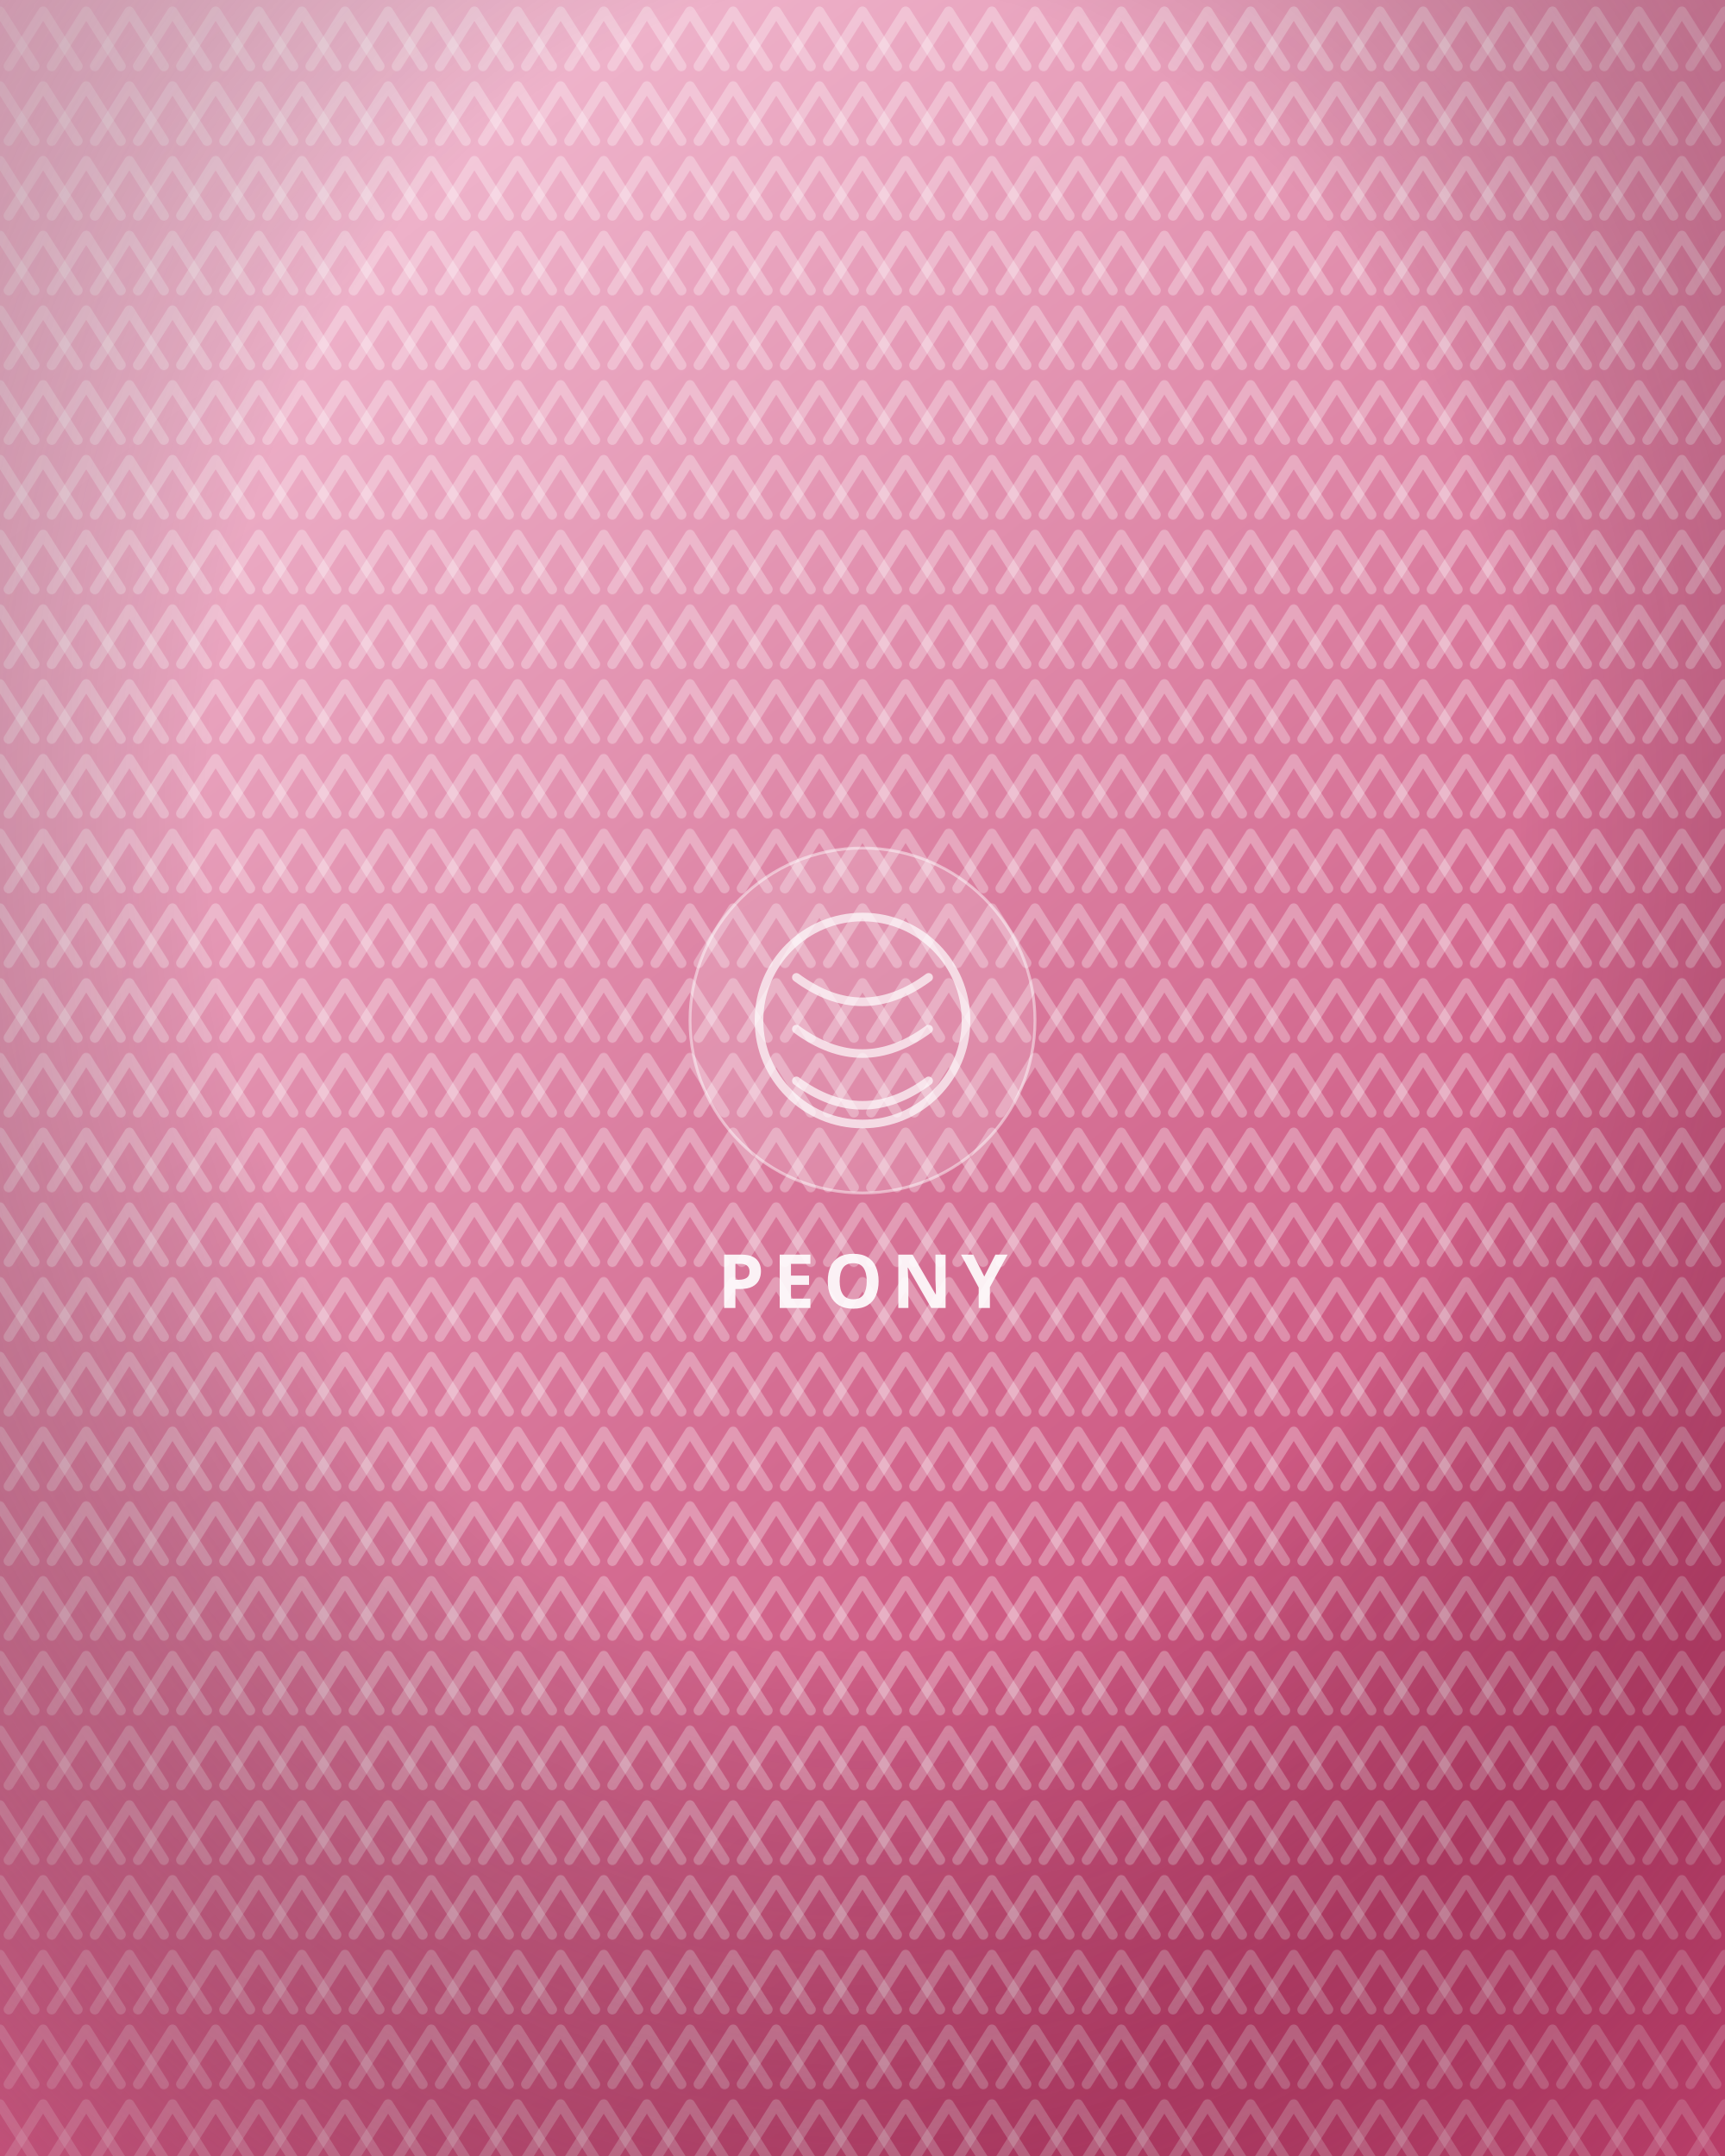
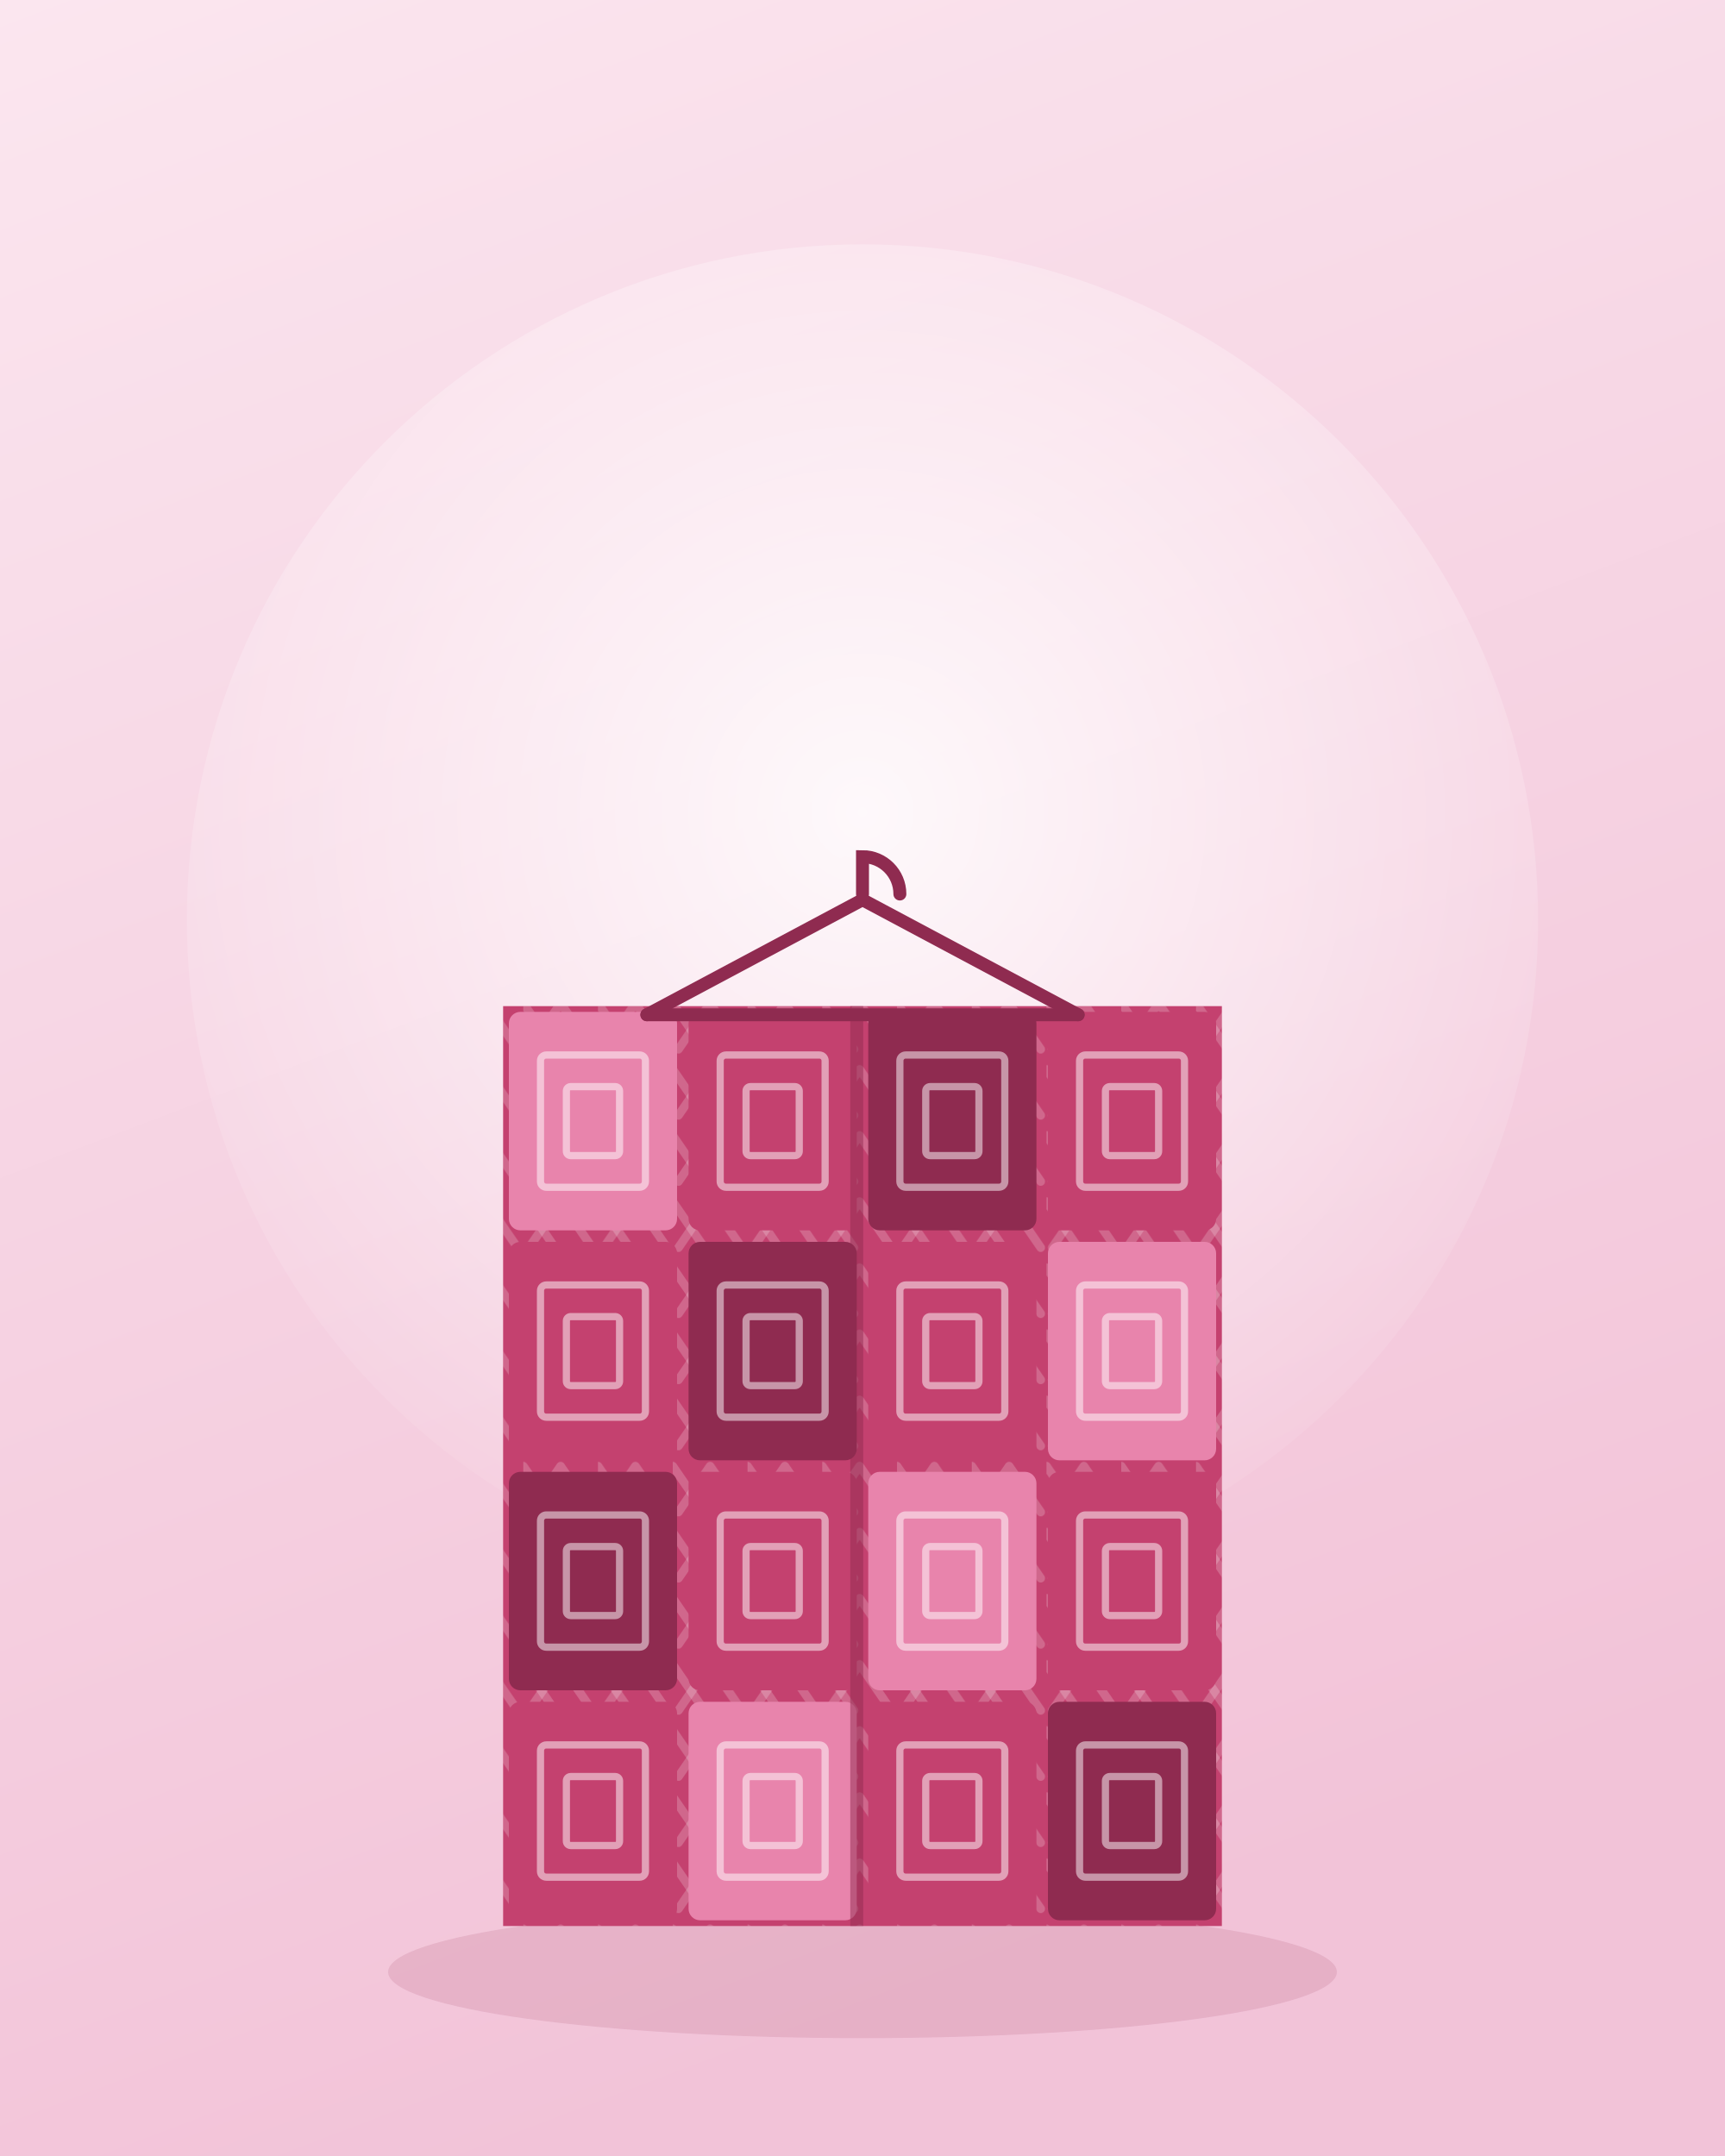
- <svg xmlns="http://www.w3.org/2000/svg" viewBox="0 0 1200 1500" width="1200" height="1500" role="img" aria-label="Peony crochet">
+ <svg xmlns="http://www.w3.org/2000/svg" viewBox="0 0 1200 1500" width="1200" height="1500" role="img">
  <defs>
-     <linearGradient id="g" x1="0" y1="0" x2="0.6" y2="1">
-       <stop offset="0" stop-color="#f7cadd" />
-       <stop offset="1" stop-color="#c4416f" />
+     <linearGradient id="bg" x1="0" y1="0" x2="0.3" y2="1">
+       <stop offset="0" stop-color="#fbe6ef" />
+       <stop offset="1" stop-color="#f2c3d8" />
    </linearGradient>
-     <pattern id="stitch" width="60" height="52" patternUnits="userSpaceOnUse" patternTransform="rotate(0)">
-       <path d="M6 46 L30 8 L54 46" fill="none" stroke="#ffffff" stroke-opacity="0.30" stroke-width="7" stroke-linecap="round" stroke-linejoin="round" />
-       <path d="M-24 46 L0 8 L24 46" fill="none" stroke="#ffffff" stroke-opacity="0.30" stroke-width="7" stroke-linecap="round" stroke-linejoin="round" />
-       <path d="M36 46 L60 8 L84 46" fill="none" stroke="#ffffff" stroke-opacity="0.30" stroke-width="7" stroke-linecap="round" stroke-linejoin="round" />
+     <pattern id="stitch" width="52" height="46" patternUnits="userSpaceOnUse">
+       <path d="M4 40 L26 8 L48 40" fill="none" stroke="#fff" stroke-opacity="0.20" stroke-width="6" stroke-linecap="round" stroke-linejoin="round" />
+       <path d="M-22 40 L0 8 L22 40" fill="none" stroke="#fff" stroke-opacity="0.20" stroke-width="6" stroke-linecap="round" stroke-linejoin="round" />
    </pattern>
-     <radialGradient id="vig" cx="0.5" cy="0.38" r="0.85">
-       <stop offset="0.45" stop-color="#000" stop-opacity="0" />
-       <stop offset="1" stop-color="#c4416f" stop-opacity="0.55" />
+     <radialGradient id="glow" cx="0.5" cy="0.42" r="0.62">
+       <stop offset="0" stop-color="#ffffff" stop-opacity="0.85" />
+       <stop offset="1" stop-color="#ffffff" stop-opacity="0" />
    </radialGradient>
+     <clipPath id="objclip">
+       <path d="M350 700 h500 v640 H350 Z" />
+     </clipPath>
  </defs>
-   <rect width="1200" height="1500" fill="url(#g)" />
-   <rect width="1200" height="1500" fill="url(#stitch)" />
-   <rect width="1200" height="1500" fill="url(#vig)" />
-   <g opacity="0.92" transform="translate(600 710)">
-     <circle r="120" fill="#ffffff" fill-opacity="0.16" />
-     <circle r="120" fill="none" stroke="#fff" stroke-opacity="0.5" stroke-width="2" />
-     <path d="M-72 0 a72 72 0 1 0 144 0 a72 72 0 1 0 -144 0 M-46 -30 q46 34 92 0 M-46 6 q46 34 92 0 M-46 42 q46 34 92 0" fill="none" stroke="#fff" stroke-opacity="0.75" stroke-width="6" stroke-linecap="round" />
+   <rect width="1200" height="1500" fill="url(#bg)" />
+   <circle cx="600" cy="640" r="470" fill="url(#glow)" />
+   <ellipse cx="600" cy="1372" rx="330" ry="46" fill="#8f2b50" opacity="0.13" />
+   <g>
+     <path d="M350 700 h500 v640 H350 Z" fill="#c4416f" />
  </g>
-   <text x="600" y="910" text-anchor="middle" font-family="Quicksand, sans-serif" font-size="52" font-weight="700" fill="#fff" fill-opacity="0.9" letter-spacing="6">PEONY</text>
+   <g clip-path="url(#objclip)">
+     <rect width="1200" height="1500" fill="url(#stitch)" />
+   </g>
+   <rect x="354" y="704" width="117" height="152" rx="8" fill="#e884ac" />
+   <g fill="none" stroke="#fff" stroke-opacity=".5" stroke-width="5">
+     <rect x="376" y="734" width="73" height="92" rx="4" />
+     <rect x="394" y="756" width="37" height="48" rx="3" />
+   </g>
+   <rect x="479" y="704" width="117" height="152" rx="8" fill="#c4416f" />
+   <g fill="none" stroke="#fff" stroke-opacity=".5" stroke-width="5">
+     <rect x="501" y="734" width="73" height="92" rx="4" />
+     <rect x="519" y="756" width="37" height="48" rx="3" />
+   </g>
+   <rect x="604" y="704" width="117" height="152" rx="8" fill="#8f2b50" />
+   <g fill="none" stroke="#fff" stroke-opacity=".5" stroke-width="5">
+     <rect x="626" y="734" width="73" height="92" rx="4" />
+     <rect x="644" y="756" width="37" height="48" rx="3" />
+   </g>
+   <rect x="729" y="704" width="117" height="152" rx="8" fill="#c4416f" />
+   <g fill="none" stroke="#fff" stroke-opacity=".5" stroke-width="5">
+     <rect x="751" y="734" width="73" height="92" rx="4" />
+     <rect x="769" y="756" width="37" height="48" rx="3" />
+   </g>
+   <rect x="354" y="864" width="117" height="152" rx="8" fill="#c4416f" />
+   <g fill="none" stroke="#fff" stroke-opacity=".5" stroke-width="5">
+     <rect x="376" y="894" width="73" height="92" rx="4" />
+     <rect x="394" y="916" width="37" height="48" rx="3" />
+   </g>
+   <rect x="479" y="864" width="117" height="152" rx="8" fill="#8f2b50" />
+   <g fill="none" stroke="#fff" stroke-opacity=".5" stroke-width="5">
+     <rect x="501" y="894" width="73" height="92" rx="4" />
+     <rect x="519" y="916" width="37" height="48" rx="3" />
+   </g>
+   <rect x="604" y="864" width="117" height="152" rx="8" fill="#c4416f" />
+   <g fill="none" stroke="#fff" stroke-opacity=".5" stroke-width="5">
+     <rect x="626" y="894" width="73" height="92" rx="4" />
+     <rect x="644" y="916" width="37" height="48" rx="3" />
+   </g>
+   <rect x="729" y="864" width="117" height="152" rx="8" fill="#e884ac" />
+   <g fill="none" stroke="#fff" stroke-opacity=".5" stroke-width="5">
+     <rect x="751" y="894" width="73" height="92" rx="4" />
+     <rect x="769" y="916" width="37" height="48" rx="3" />
+   </g>
+   <rect x="354" y="1024" width="117" height="152" rx="8" fill="#8f2b50" />
+   <g fill="none" stroke="#fff" stroke-opacity=".5" stroke-width="5">
+     <rect x="376" y="1054" width="73" height="92" rx="4" />
+     <rect x="394" y="1076" width="37" height="48" rx="3" />
+   </g>
+   <rect x="479" y="1024" width="117" height="152" rx="8" fill="#c4416f" />
+   <g fill="none" stroke="#fff" stroke-opacity=".5" stroke-width="5">
+     <rect x="501" y="1054" width="73" height="92" rx="4" />
+     <rect x="519" y="1076" width="37" height="48" rx="3" />
+   </g>
+   <rect x="604" y="1024" width="117" height="152" rx="8" fill="#e884ac" />
+   <g fill="none" stroke="#fff" stroke-opacity=".5" stroke-width="5">
+     <rect x="626" y="1054" width="73" height="92" rx="4" />
+     <rect x="644" y="1076" width="37" height="48" rx="3" />
+   </g>
+   <rect x="729" y="1024" width="117" height="152" rx="8" fill="#c4416f" />
+   <g fill="none" stroke="#fff" stroke-opacity=".5" stroke-width="5">
+     <rect x="751" y="1054" width="73" height="92" rx="4" />
+     <rect x="769" y="1076" width="37" height="48" rx="3" />
+   </g>
+   <rect x="354" y="1184" width="117" height="152" rx="8" fill="#c4416f" />
+   <g fill="none" stroke="#fff" stroke-opacity=".5" stroke-width="5">
+     <rect x="376" y="1214" width="73" height="92" rx="4" />
+     <rect x="394" y="1236" width="37" height="48" rx="3" />
+   </g>
+   <rect x="479" y="1184" width="117" height="152" rx="8" fill="#e884ac" />
+   <g fill="none" stroke="#fff" stroke-opacity=".5" stroke-width="5">
+     <rect x="501" y="1214" width="73" height="92" rx="4" />
+     <rect x="519" y="1236" width="37" height="48" rx="3" />
+   </g>
+   <rect x="604" y="1184" width="117" height="152" rx="8" fill="#c4416f" />
+   <g fill="none" stroke="#fff" stroke-opacity=".5" stroke-width="5">
+     <rect x="626" y="1214" width="73" height="92" rx="4" />
+     <rect x="644" y="1236" width="37" height="48" rx="3" />
+   </g>
+   <rect x="729" y="1184" width="117" height="152" rx="8" fill="#8f2b50" />
+   <g fill="none" stroke="#fff" stroke-opacity=".5" stroke-width="5">
+     <rect x="751" y="1214" width="73" height="92" rx="4" />
+     <rect x="769" y="1236" width="37" height="48" rx="3" />
+   </g>
+   <path d="M596 700 v640" stroke="#8f2b50" stroke-width="9" opacity=".5" fill="none" />
+   <g stroke="#8f2b50" stroke-width="9" fill="none" stroke-linecap="round">
+     <path d="M600 622 v-26 a26 26 0 0 1 26 26" />
+     <path d="M450 706 L600 626 L750 706" stroke-linejoin="round" />
+     <path d="M450 706 h300" />
+   </g>
</svg>
